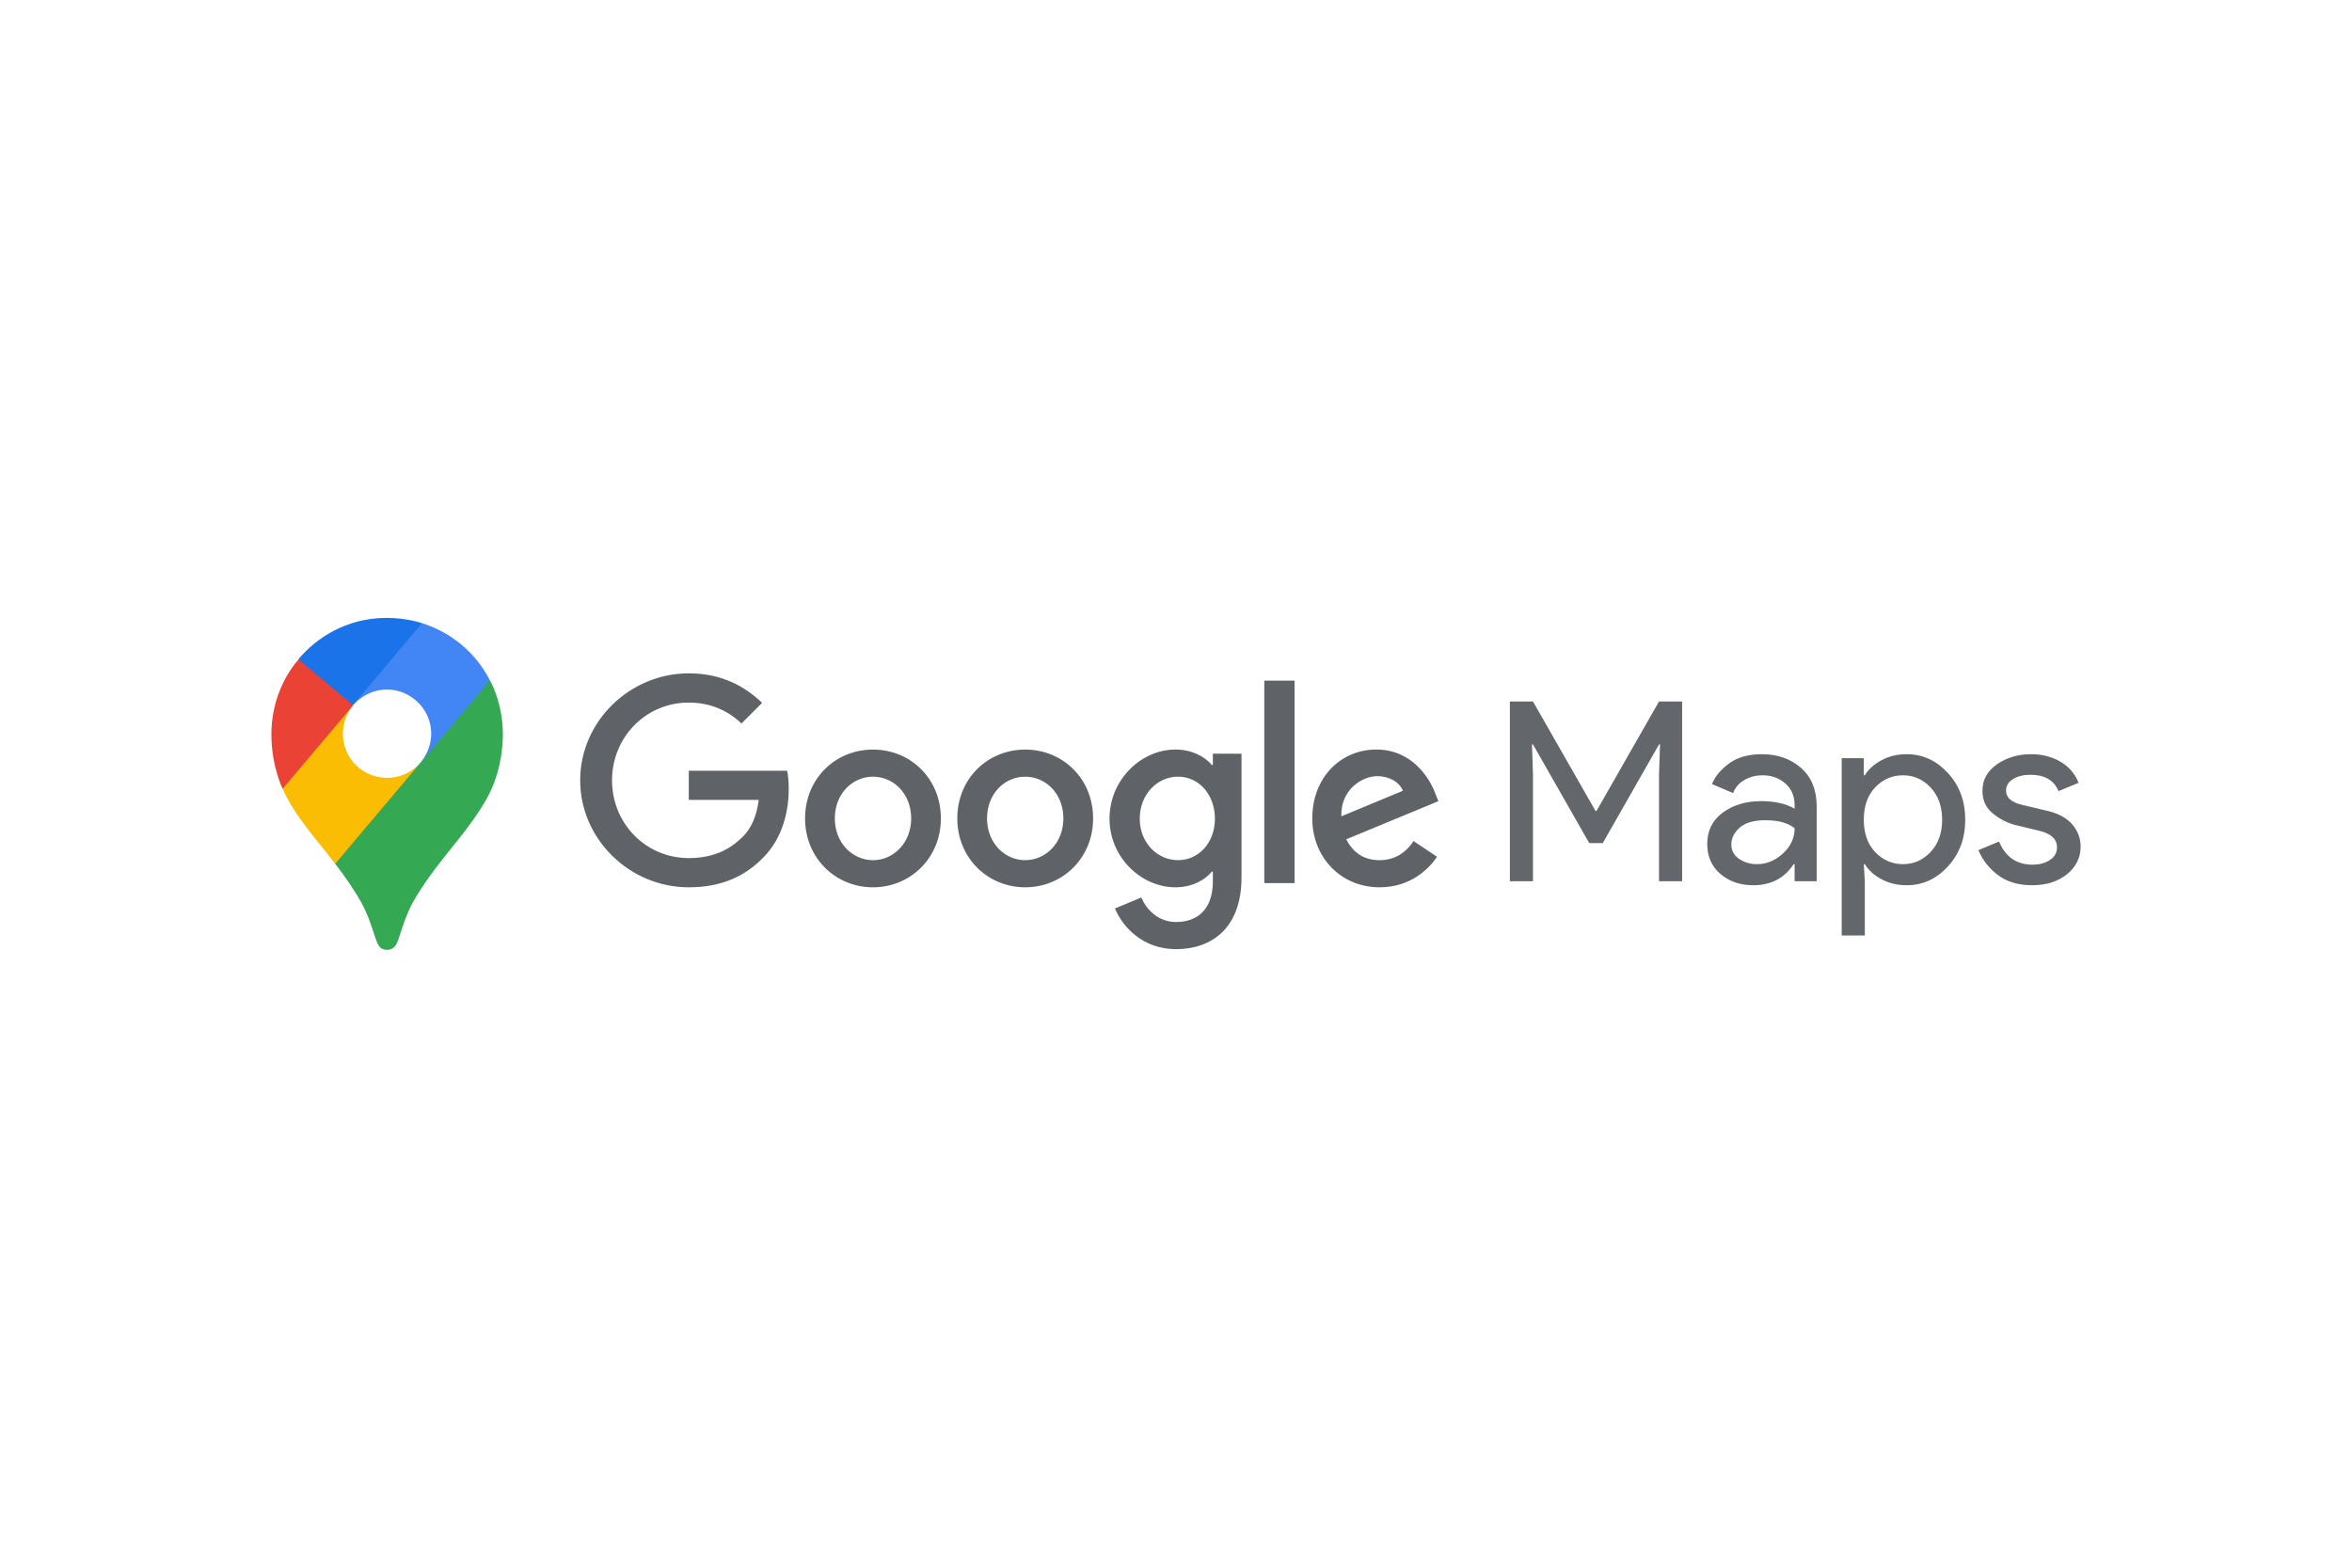
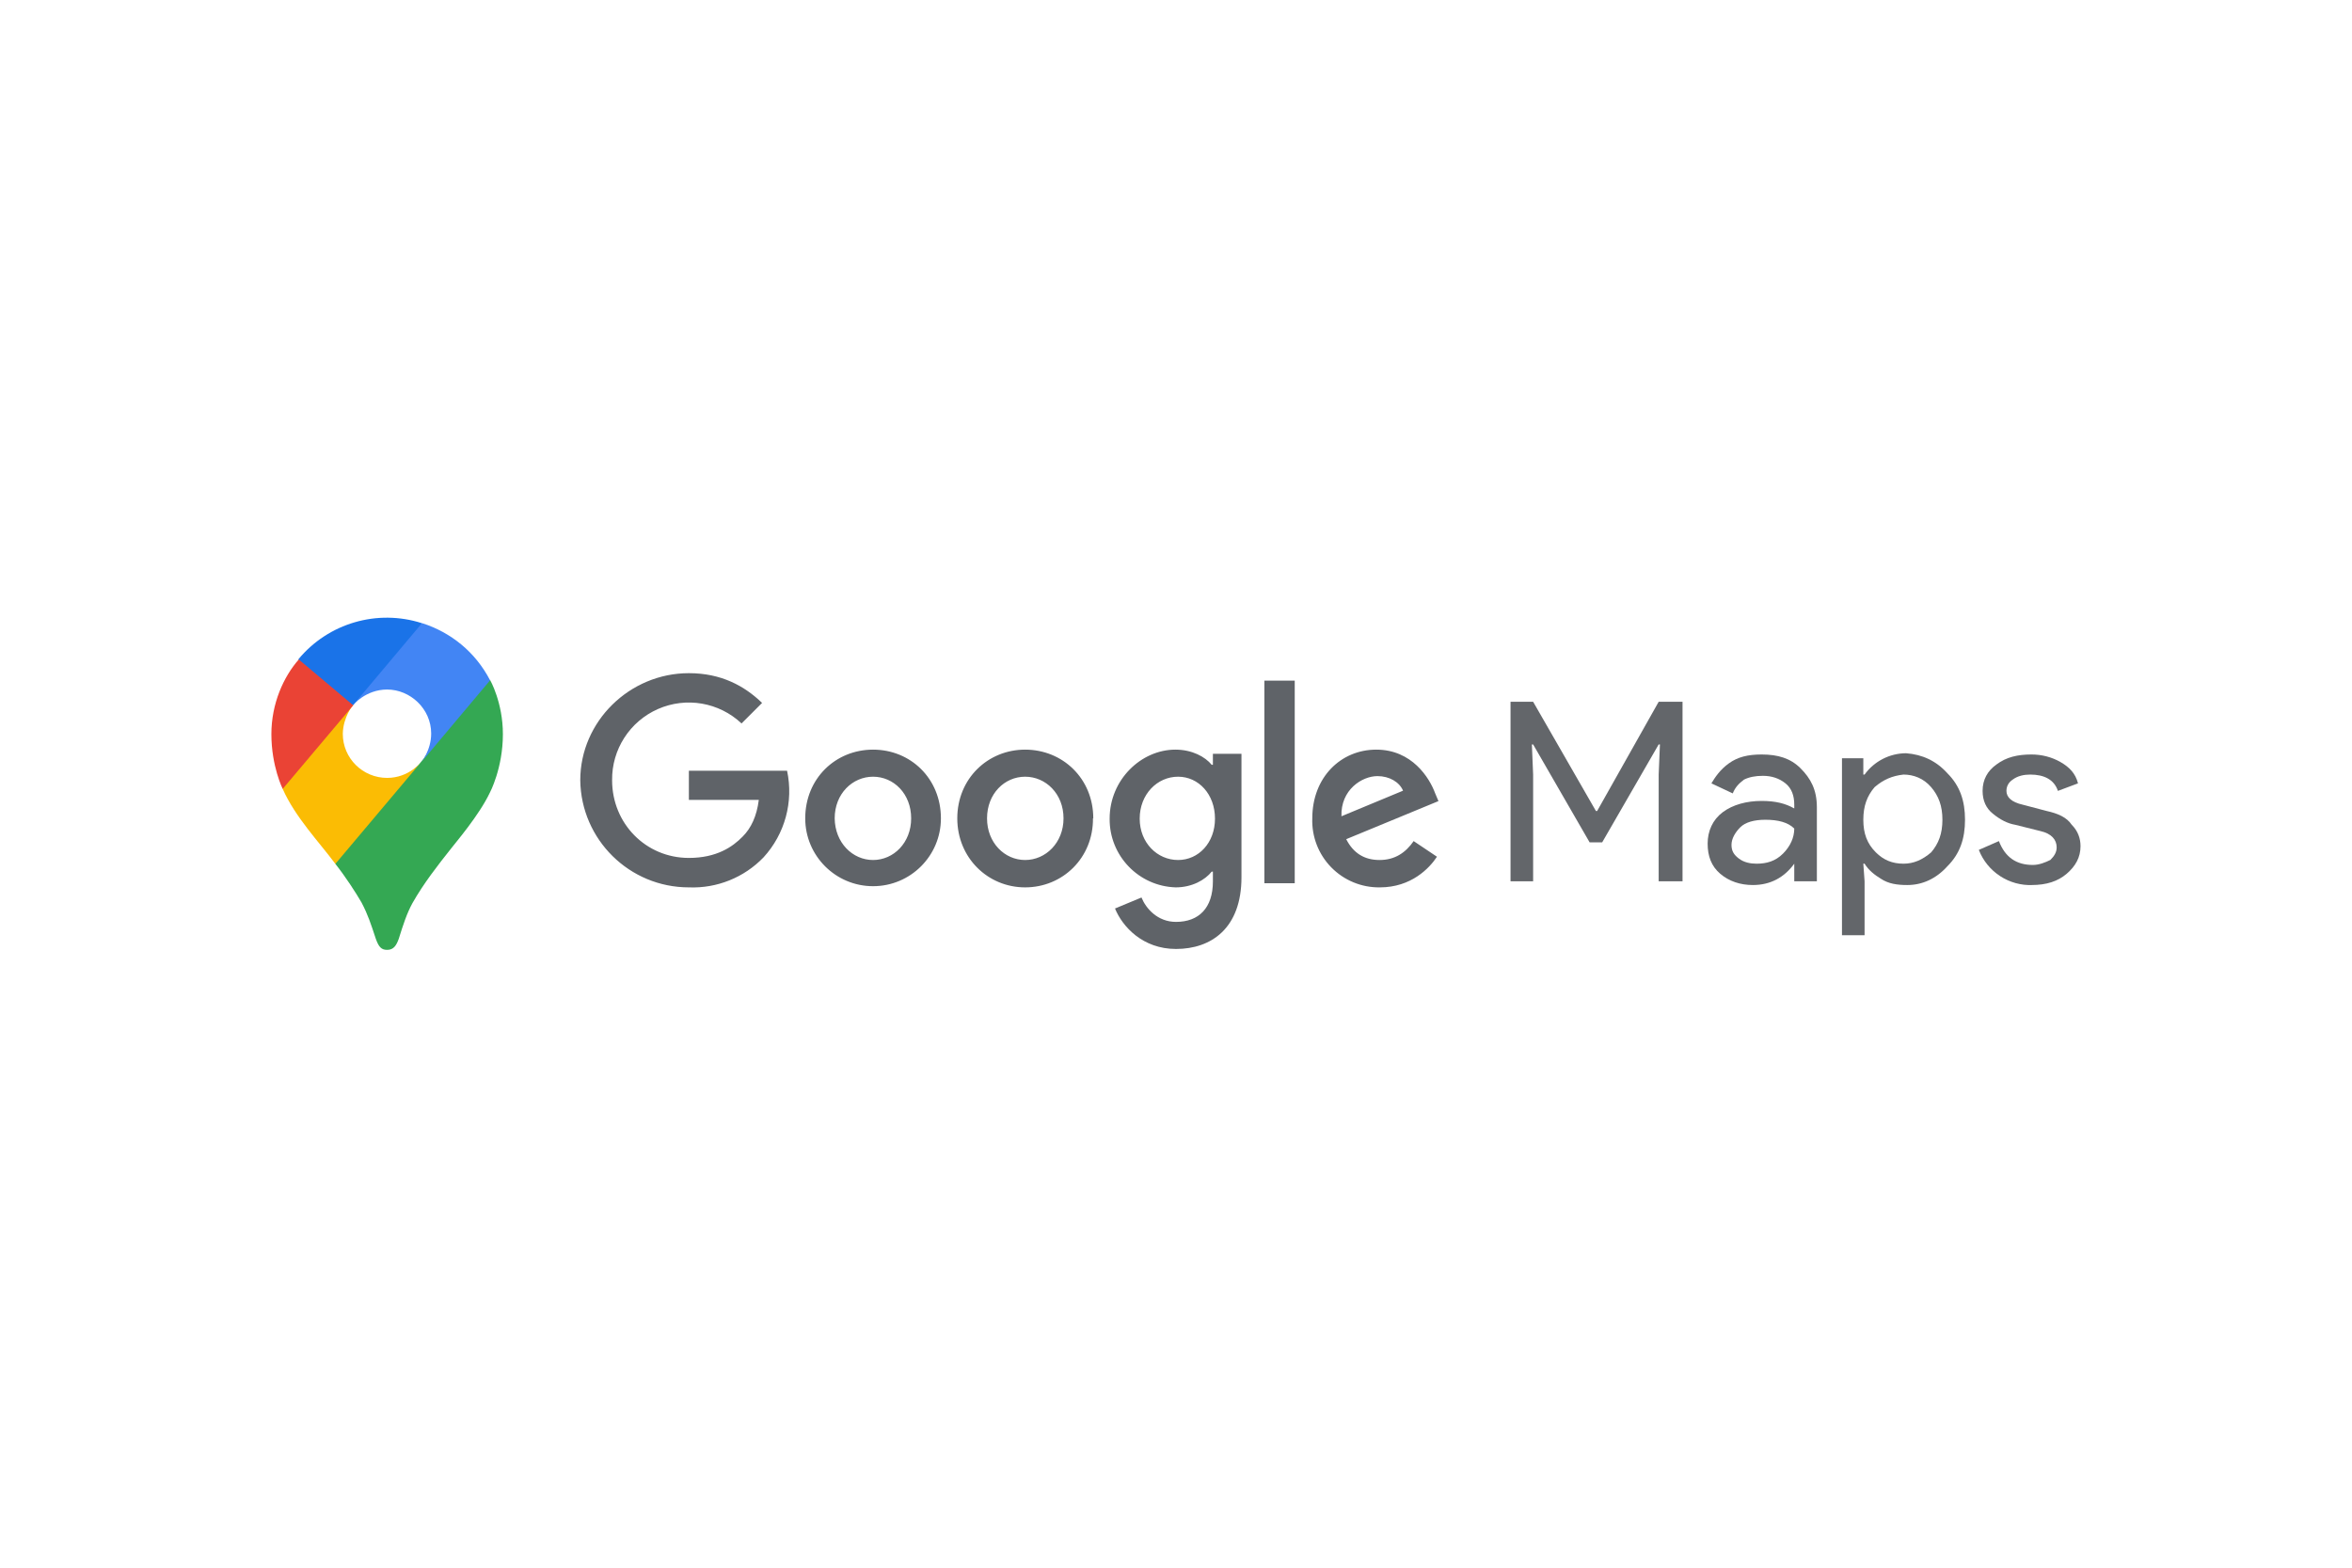
- <svg xmlns="http://www.w3.org/2000/svg" height="800" width="1200" xml:space="preserve" y="0" x="0" id="Livello_1" version="1.1" viewBox="-912.006 -278.925 7904.048 1673.55">
+ <svg xmlns="http://www.w3.org/2000/svg" xml:space="preserve" id="Livello_1" width="1200" height="800" x="0" y="0" version="1.1" viewBox="-912 -279 7904 1674">
  <style id="style2" type="text/css">.st1{fill:#63666a}</style>
-   <g transform="translate(-.035 .006)" id="g19">
-     <path id="path6" d="M3595.6 667.1l207-86c-11.4-28.9-45.6-49.1-85.9-49.1-51.8 0-123.7 45.6-121.1 135.1m242.9 83.3l78.9 52.6c-25.4 37.7-86.8 102.6-192.9 102.6-131.5 0-226.5-101.8-226.5-231.5 0-137.8 95.9-231.6 215.1-231.6 120.2 0 178.9 95.6 198.2 147.4l10.5 26.3-309.6 128c23.7 46.5 60.5 70.2 112.3 70.2 51.7 0 87.7-25.5 114-64m-501.7 141.2h101.7V211h-101.7zm-166-216.7c0-81.5-54.4-141.2-123.7-141.2-70.1 0-128.9 59.7-128.9 141.2 0 80.7 58.8 139.5 128.9 139.5 69.3 0 123.7-58.8 123.7-139.5zm89.4-218.3v415.7c0 171-100.8 241.2-220.1 241.2-112.3 0-179.8-75.4-205.2-136.8l88.6-36.9c15.8 37.7 54.4 82.4 116.7 82.4 76.3 0 123.7-47.3 123.7-135.9V853h-3.5c-22.8 28.1-66.7 52.6-121.9 52.6-115.8 0-221.9-100.9-221.9-230.7 0-130.7 106.1-232.4 221.9-232.4 55.3 0 99.1 24.5 121.9 51.7h3.5v-37.7c-.1.1 96.3.1 96.3.1zM2150.1 674.1c0-83.4-59.4-140.3-128.3-140.3s-128.3 57-128.3 140.3c0 82.4 59.4 140.3 128.3 140.3 68.8 0 128.3-57.9 128.3-140.3m99.8 0c0 133.3-102.5 231.5-228.2 231.5-125.7 0-228.2-98.2-228.2-231.5 0-134.2 102.5-231.5 228.2-231.5 125.8 0 228.2 97.3 228.2 231.5m411.7 0c0-83.4-59.4-140.3-128.3-140.3s-128.3 57-128.3 140.3c0 82.4 59.4 140.3 128.3 140.3s128.3-57.9 128.3-140.3m99.9 0c0 133.3-102.5 231.5-228.2 231.5-125.7 0-228.2-98.2-228.2-231.5 0-134.2 102.5-231.5 228.2-231.5 125.7 0 228.2 97.3 228.2 231.5M1402.6 905.6c-198.2 0-364.8-161.4-364.8-359.6 0-198.2 166.7-359.6 364.9-359.6 109.7 0 187.7 43 246.5 99.2l-69.3 69.3c-42.1-39.5-99.1-70.2-177.2-70.2-144.7 0-257.9 116.7-257.9 261.4s113.2 261.3 257.9 261.3c93.8 0 147.3-37.7 181.6-71.9 28.1-28 46.5-68.4 53.5-123.6h-235.1v-98.2h330.6c3.6 17.5 5.3 38.6 5.3 61.4 0 73.7-20.2 164.9-85 229.8-63.3 65.7-144 100.7-251 100.7" fill-rule="evenodd" clip-rule="evenodd" fill="#5f6368" />
-     <g transform="translate(-384.028 -1510.84) scale(4.21911)" id="flowRoot2998">
-       <path d="M1077.5 567.9V424.7h18.4l49.8 87.2h.8l49.8-87.2h18.4v143.2h-18.4v-85l.8-24h-.8l-44.8 78.6h-10.8l-44.8-78.6h-.8l.8 24v85z" class="st1" id="path3911" />
-       <path d="M1271.3 571.1c-10.4 0-19.1-3-26.1-9s-10.5-13.9-10.5-23.8c0-10.7 4.1-19 12.4-25.1 8.3-6.1 18.5-9.1 30.6-9.1 10.8 0 19.7 2 26.6 6v-2.8c0-7.2-2.5-13-7.4-17.3-4.9-4.3-11-6.5-18.2-6.5-5.3 0-10.2 1.3-14.5 3.8-4.3 2.5-7.3 6-8.9 10.4l-16.8-7.2c2.3-5.9 6.7-11.3 13.4-16.3s15.5-7.5 26.4-7.5c12.5 0 22.9 3.7 31.2 11s12.4 17.7 12.4 31v59.2h-17.6v-13.6h-.8c-7.3 11.2-18.1 16.8-32.2 16.8zm3-16.8c7.6 0 14.5-2.8 20.7-8.5 6.2-5.7 9.3-12.4 9.3-20.1-5.2-4.3-13-6.4-23.4-6.4-8.9 0-15.7 1.9-20.2 5.8s-6.8 8.4-6.8 13.6c0 4.8 2.1 8.6 6.2 11.4 4.1 2.8 8.9 4.2 14.2 4.2z" class="st1" id="path3913" />
-       <path d="M1393.6 571.1c-7.5 0-14.2-1.6-20.1-4.8-5.9-3.2-10.4-7.2-13.3-12h-.8l.8 13.6v43.2h-18.4V469.9h17.6v13.6h.8c2.9-4.8 7.4-8.8 13.3-12 5.9-3.2 12.6-4.8 20.1-4.8 12.7 0 23.6 5 32.8 15 9.2 10 13.8 22.4 13.8 37.2 0 14.8-4.6 27.2-13.8 37.2-9.2 10-20.1 15-32.8 15zm-3-16.8c8.5 0 15.9-3.2 22-9.7 6.1-6.5 9.2-15 9.2-25.7s-3.1-19.2-9.2-25.7-13.5-9.7-22-9.7c-8.7 0-16 3.2-22.1 9.6-6.1 6.4-9.1 15-9.1 25.8s3 19.4 9.1 25.8c6.1 6.4 13.5 9.6 22.1 9.6z" class="st1" id="path3915" />
-       <path d="M1493.5 571.1c-10.9 0-20-2.7-27.1-8-7.1-5.3-12.4-12-15.7-20l16.4-6.8c5.2 12.3 14.1 18.4 26.6 18.4 5.7 0 10.4-1.3 14.1-3.8 3.7-2.5 5.5-5.9 5.5-10 0-6.4-4.5-10.7-13.4-13l-19.8-4.8c-6.3-1.6-12.2-4.6-17.8-9.1-5.6-4.5-8.4-10.5-8.4-18.1 0-8.7 3.8-15.7 11.5-21.1 7.7-5.4 16.8-8.1 27.3-8.1 8.7 0 16.4 2 23.2 5.9 6.8 3.9 11.7 9.6 14.6 16.9l-16 6.6c-3.6-8.7-11.1-13-22.4-13-5.5 0-10.1 1.1-13.8 3.4-3.7 2.3-5.6 5.3-5.6 9.2 0 5.6 4.3 9.4 13 11.4l19.4 4.6c9.2 2.1 16 5.8 20.4 11 4.4 5.2 6.6 11.1 6.6 17.6 0 8.8-3.6 16.1-10.8 22-7.2 5.8-16.5 8.8-27.8 8.8z" class="st1" id="path3917" />
+   <g id="g19">
+     <path id="path6" fill="#5f6368" fill-rule="evenodd" d="m3596 667 207-86c-12-29-46-49-86-49-52 0-124 46-121 135m242 83 79 53c-25 38-86 103-192 103a224 224 0 0 1-227-232c0-138 96-231 215-231 120 0 179 95 198 147l11 26-310 128c24 47 61 70 112 70 52 0 88-25 115-64m-502 142h102V211h-102zm-166-217c0-82-55-141-124-141-70 0-129 59-129 141 0 81 59 139 129 139 69 0 124-58 124-139zm89-218v415c0 171-101 241-220 241-112 0-180-75-205-136l89-37c15 37 54 82 116 82 77 0 124-47 124-136v-33h-4c-22 28-66 53-121 53a229 229 0 0 1-222-231c0-131 106-232 221-232 56 0 100 24 122 51h4v-37h96zM2150 674c0-83-59-140-128-140s-129 57-129 140c1 82 60 140 129 140s128-58 128-140m100 0a228 228 0 1 1-456 0c0-134 102-231 228-231s228 97 228 231m412 0c0-83-60-140-129-140s-128 57-128 140c0 82 59 140 128 140s129-58 129-140m99 0c1 133-102 232-228 232-125 0-228-99-228-232 0-134 103-231 228-231 126 0 229 97 229 231M1403 906a365 365 0 0 1-365-360c0-198 166-360 365-360 109 0 187 43 246 100l-69 69a258 258 0 0 0-435 191c0 145 113 261 258 261 93 0 147-37 181-72 28-28 47-68 54-123h-235v-98h330a329 329 0 0 1-79 291 330 330 0 0 1-251 101" clip-rule="evenodd" />
+     <g id="flowRoot2998" transform="translate(-384 -1511) scale(4.21911)">
+       <path id="path3911" d="M1078 568V425h18l50 87h1l49-87h19v143h-19v-85l1-24h-1l-45 78h-10l-45-78h-1l1 24v85z" class="st1" />
+       <path id="path3913" d="M1271 571c-10 0-19-3-26-9s-10-14-10-24 4-19 12-25 19-9 31-9c11 0 19 2 26 6v-3c0-7-2-13-7-17s-11-6-18-6c-6 0-11 1-15 3-4 3-7 6-9 11l-17-8c3-5 7-11 14-16s15-7 26-7c13 0 23 3 31 11s13 17 13 31v59h-18v-14c-8 11-19 17-33 17zm3-17c8 0 15-2 21-8s9-13 9-20c-5-5-13-7-23-7-9 0-16 2-20 6s-7 9-7 14 2 8 6 11 9 4 14 4z" class="st1" />
+       <path id="path3915" d="M1394 571c-8 0-15-1-21-5-5-3-10-7-13-12h-1l1 14v43h-18V470h17v13h1a41 41 0 0 1 33-17c13 1 24 6 33 16 10 10 14 22 14 37s-4 27-14 37c-9 10-20 15-32 15zm-3-17c8 0 15-3 22-9 6-7 9-15 9-26s-3-19-9-26-14-10-22-10c-9 1-16 4-23 10-6 7-9 15-9 26s3 19 10 26c6 6 13 9 22 9z" class="st1" />
+       <path id="path3917" d="M1494 571a44 44 0 0 1-43-28l16-7c5 13 14 19 27 19 5 0 10-2 14-4 3-3 5-6 5-10 0-6-4-11-13-13l-20-5c-6-1-12-4-18-9-5-4-8-10-8-18 0-9 4-16 11-21 8-6 17-8 28-8 8 0 16 2 23 6s12 9 14 17l-16 6c-3-9-11-13-22-13-5 0-10 1-14 4-3 2-5 5-5 9 0 5 4 9 13 11l19 5c9 2 16 5 20 11 5 5 7 11 7 17 0 9-4 16-11 22s-16 9-28 9z" class="st1" />
    </g>
-     <g transform="translate(-583.265 52.894)" id="g842">
-       <path d="M797.6 773.8c34.5 43.1 69.5 97.1 87.9 129.8 22.4 42.5 31.6 71.2 48.3 122.4 9.8 28.2 19 36.8 38.5 36.8 21.3 0 31-14.4 38.5-36.8 15.5-48.3 27.6-85 46.5-120.1 37.3-67.2 84.5-127 130.4-184.4 12.6-16.1 93.1-110.9 129.3-186.1 0 0 44.2-82.2 44.2-197.1 0-107.4-43.7-182.1-43.7-182.1l-126.4 33.9-77 202.2-19 27.6-4 5.2-5.2 6.3-8.6 10.3-12.6 12.6-68.4 55.7-170.6 98.8z" id="path835" fill="#34a853" />
-       <path d="M621.2 521.6C663.1 617 743 700.3 797.6 773.8l289-342.4s-40.8 53.4-114.3 53.4c-82.2 0-148.8-65.5-148.8-148.2 0-56.9 33.9-95.9 33.9-95.9l-196 52.3z" id="path833" fill="#fbbc04" />
-       <path d="M1090-35.1c95.9 31 178.1 95.9 227.5 191.9l-231 275.2s33.9-39.6 33.9-95.9c0-84.5-71.2-148.2-148.2-148.2-73 0-114.9 52.9-114.9 52.9V67.2z" id="path831" fill="#4285f4" />
-       <path d="M674 86.1c57.4-68.4 158-139 297-139 67.2 0 118.3 17.8 118.3 17.8l-232 275.8H693z" id="path829" fill="#1a73e8" />
-       <path d="M621.2 521.6s-37.9-75.3-37.9-183.8c0-102.8 40.2-192.5 91.3-251.1l183.3 154.5z" id="path827" fill="#ea4335" />
+     <g id="g842" transform="translate(-583 53)">
+       <path id="path835" fill="#34a853" d="M798 774c34 43 69 97 88 130 22 42 31 71 48 122 10 28 19 37 38 37 22 0 31-15 39-37 15-48 27-85 46-120 38-67 85-127 131-185 12-16 93-110 129-186 0 0 44-82 44-197 0-107-43-182-43-182l-127 34-77 202-19 28-4 5-5 6-9 11-12 12-69 56-170 99z" />
+       <path id="path833" fill="#fbbc04" d="M621 522c42 95 122 178 177 252l289-343s-41 54-115 54c-82 0-149-66-149-148 1-57 34-96 34-96l-196 52z" />
+       <path id="path831" fill="#4285f4" d="M1090-35c96 31 178 96 228 192l-231 275s33-40 33-96c0-84-71-148-148-148-73 0-115 53-115 53V67z" />
+       <path id="path829" fill="#1a73e8" d="M674 86a386 386 0 0 1 415-121L857 241H693z" />
+       <path id="path827" fill="#ea4335" d="M621 522s-38-76-38-184c0-103 41-193 92-251l183 154z" />
    </g>
  </g>
</svg>
